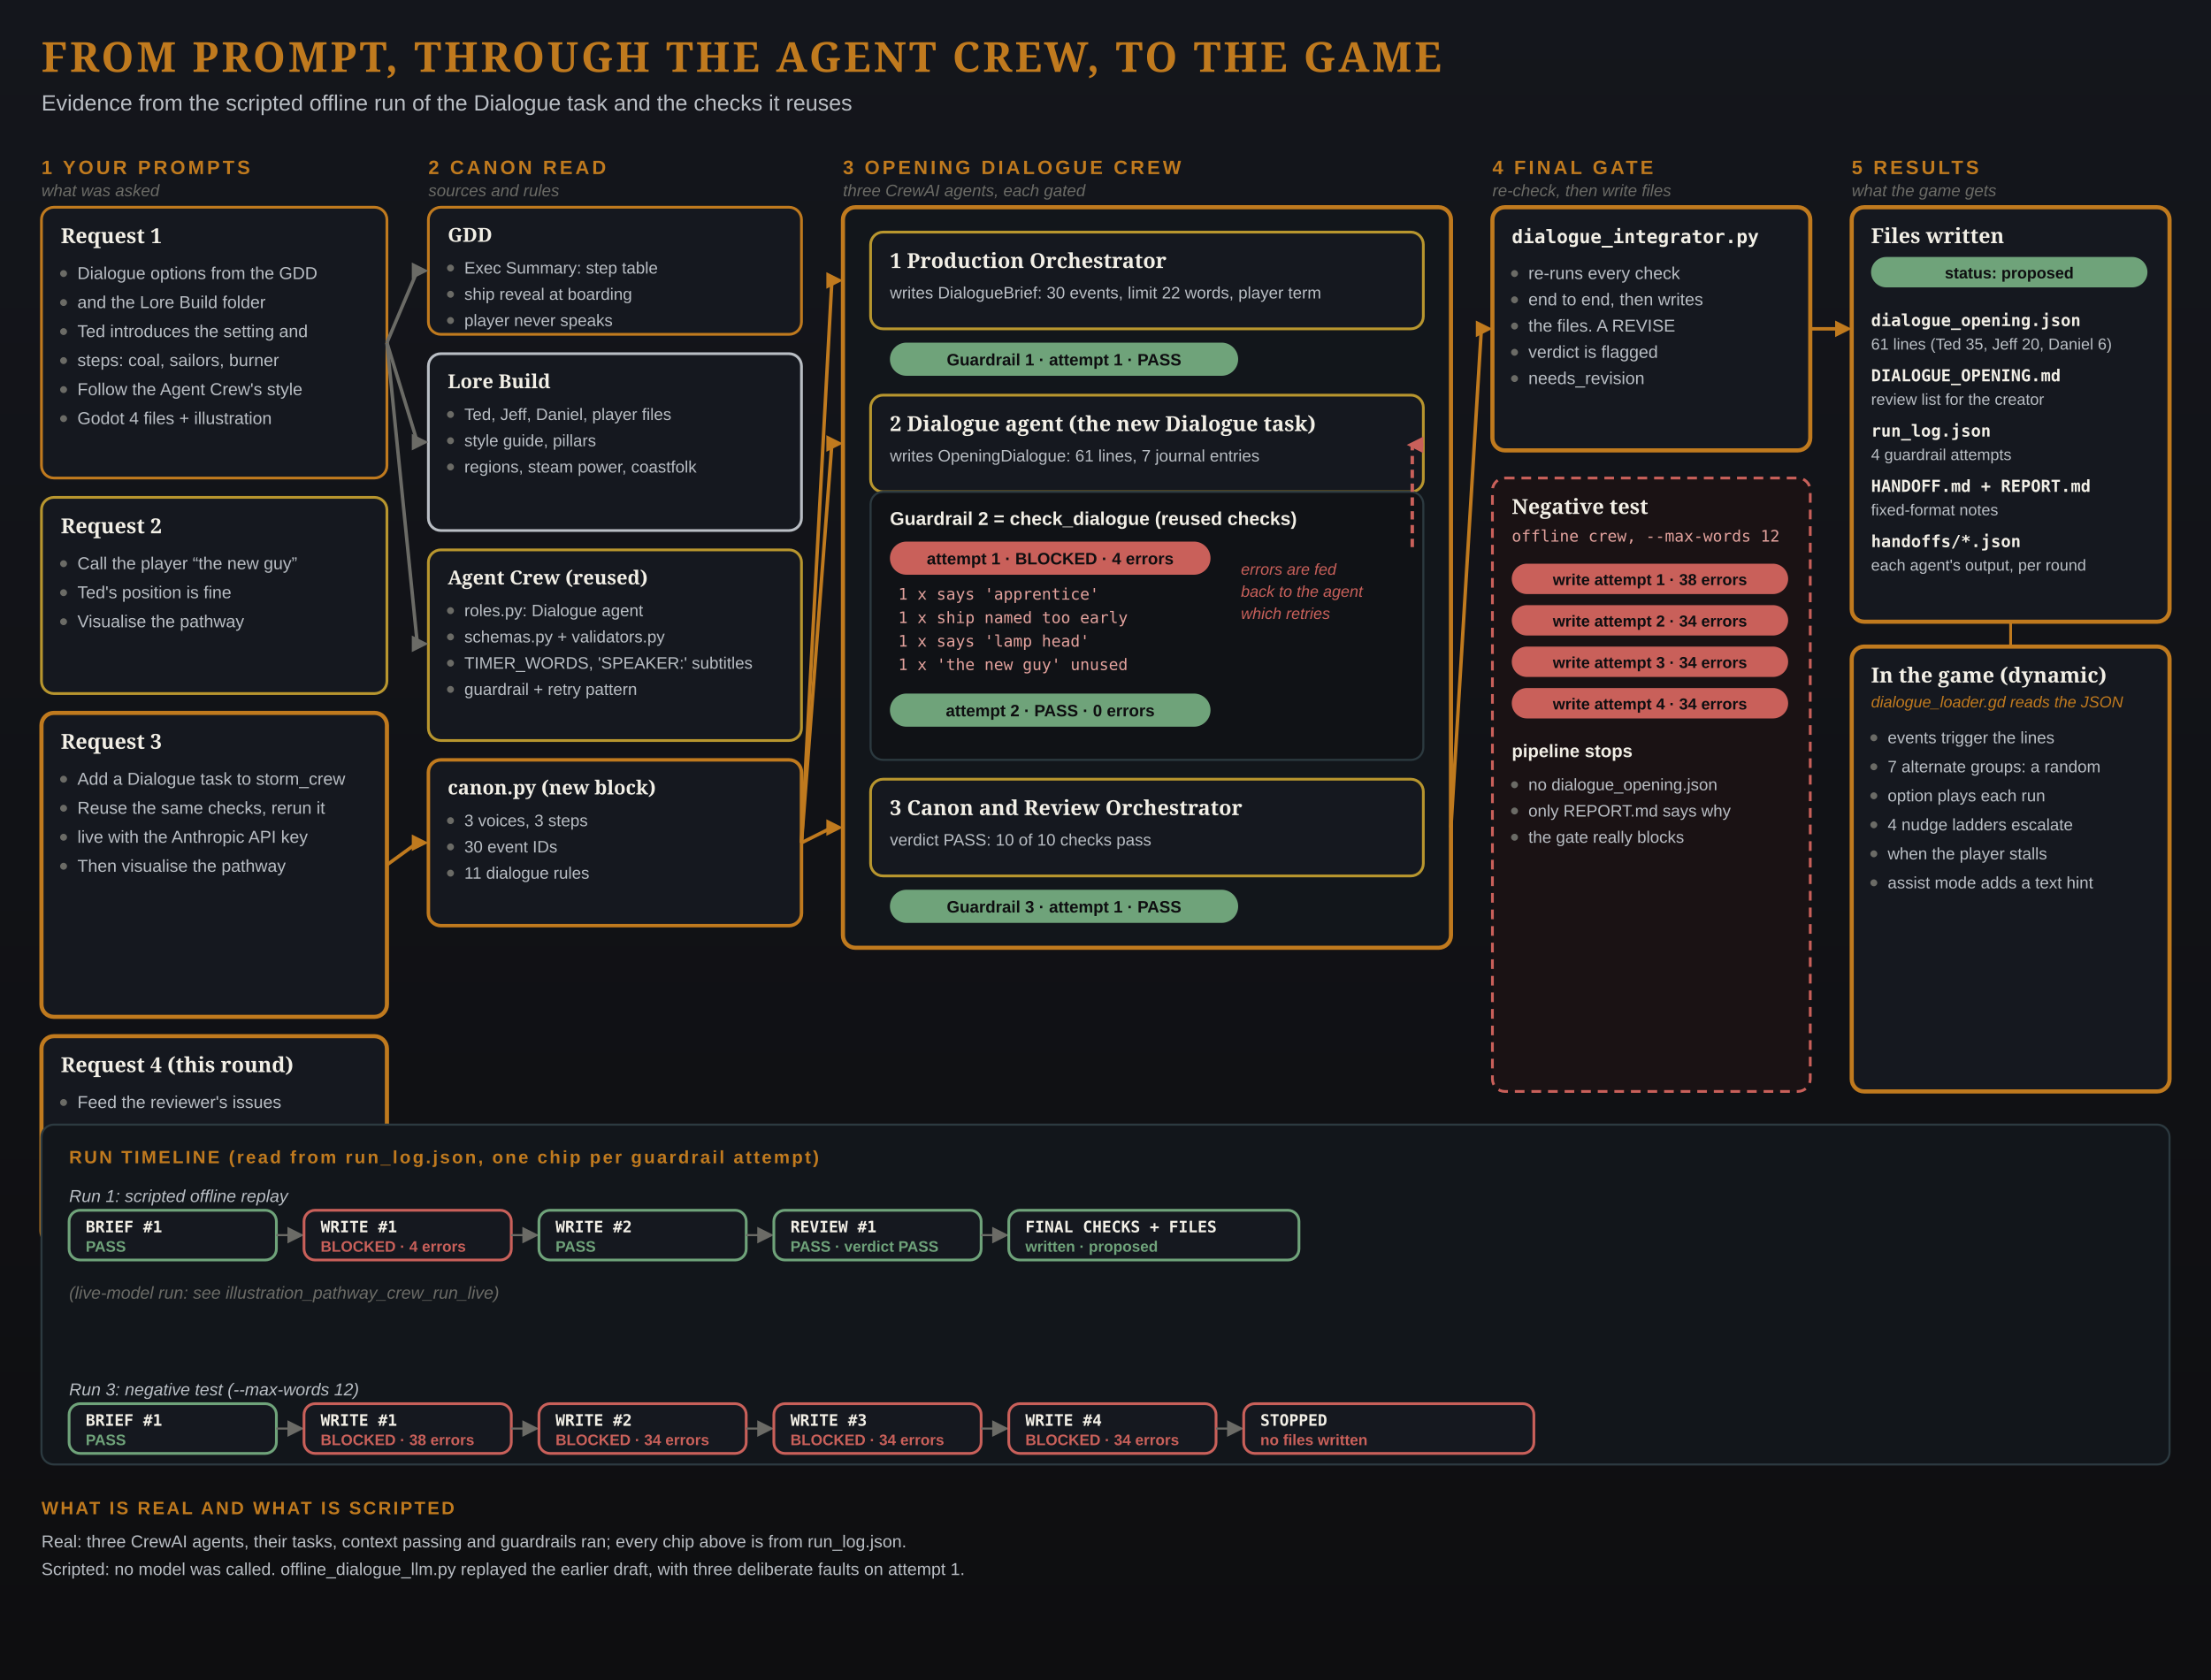
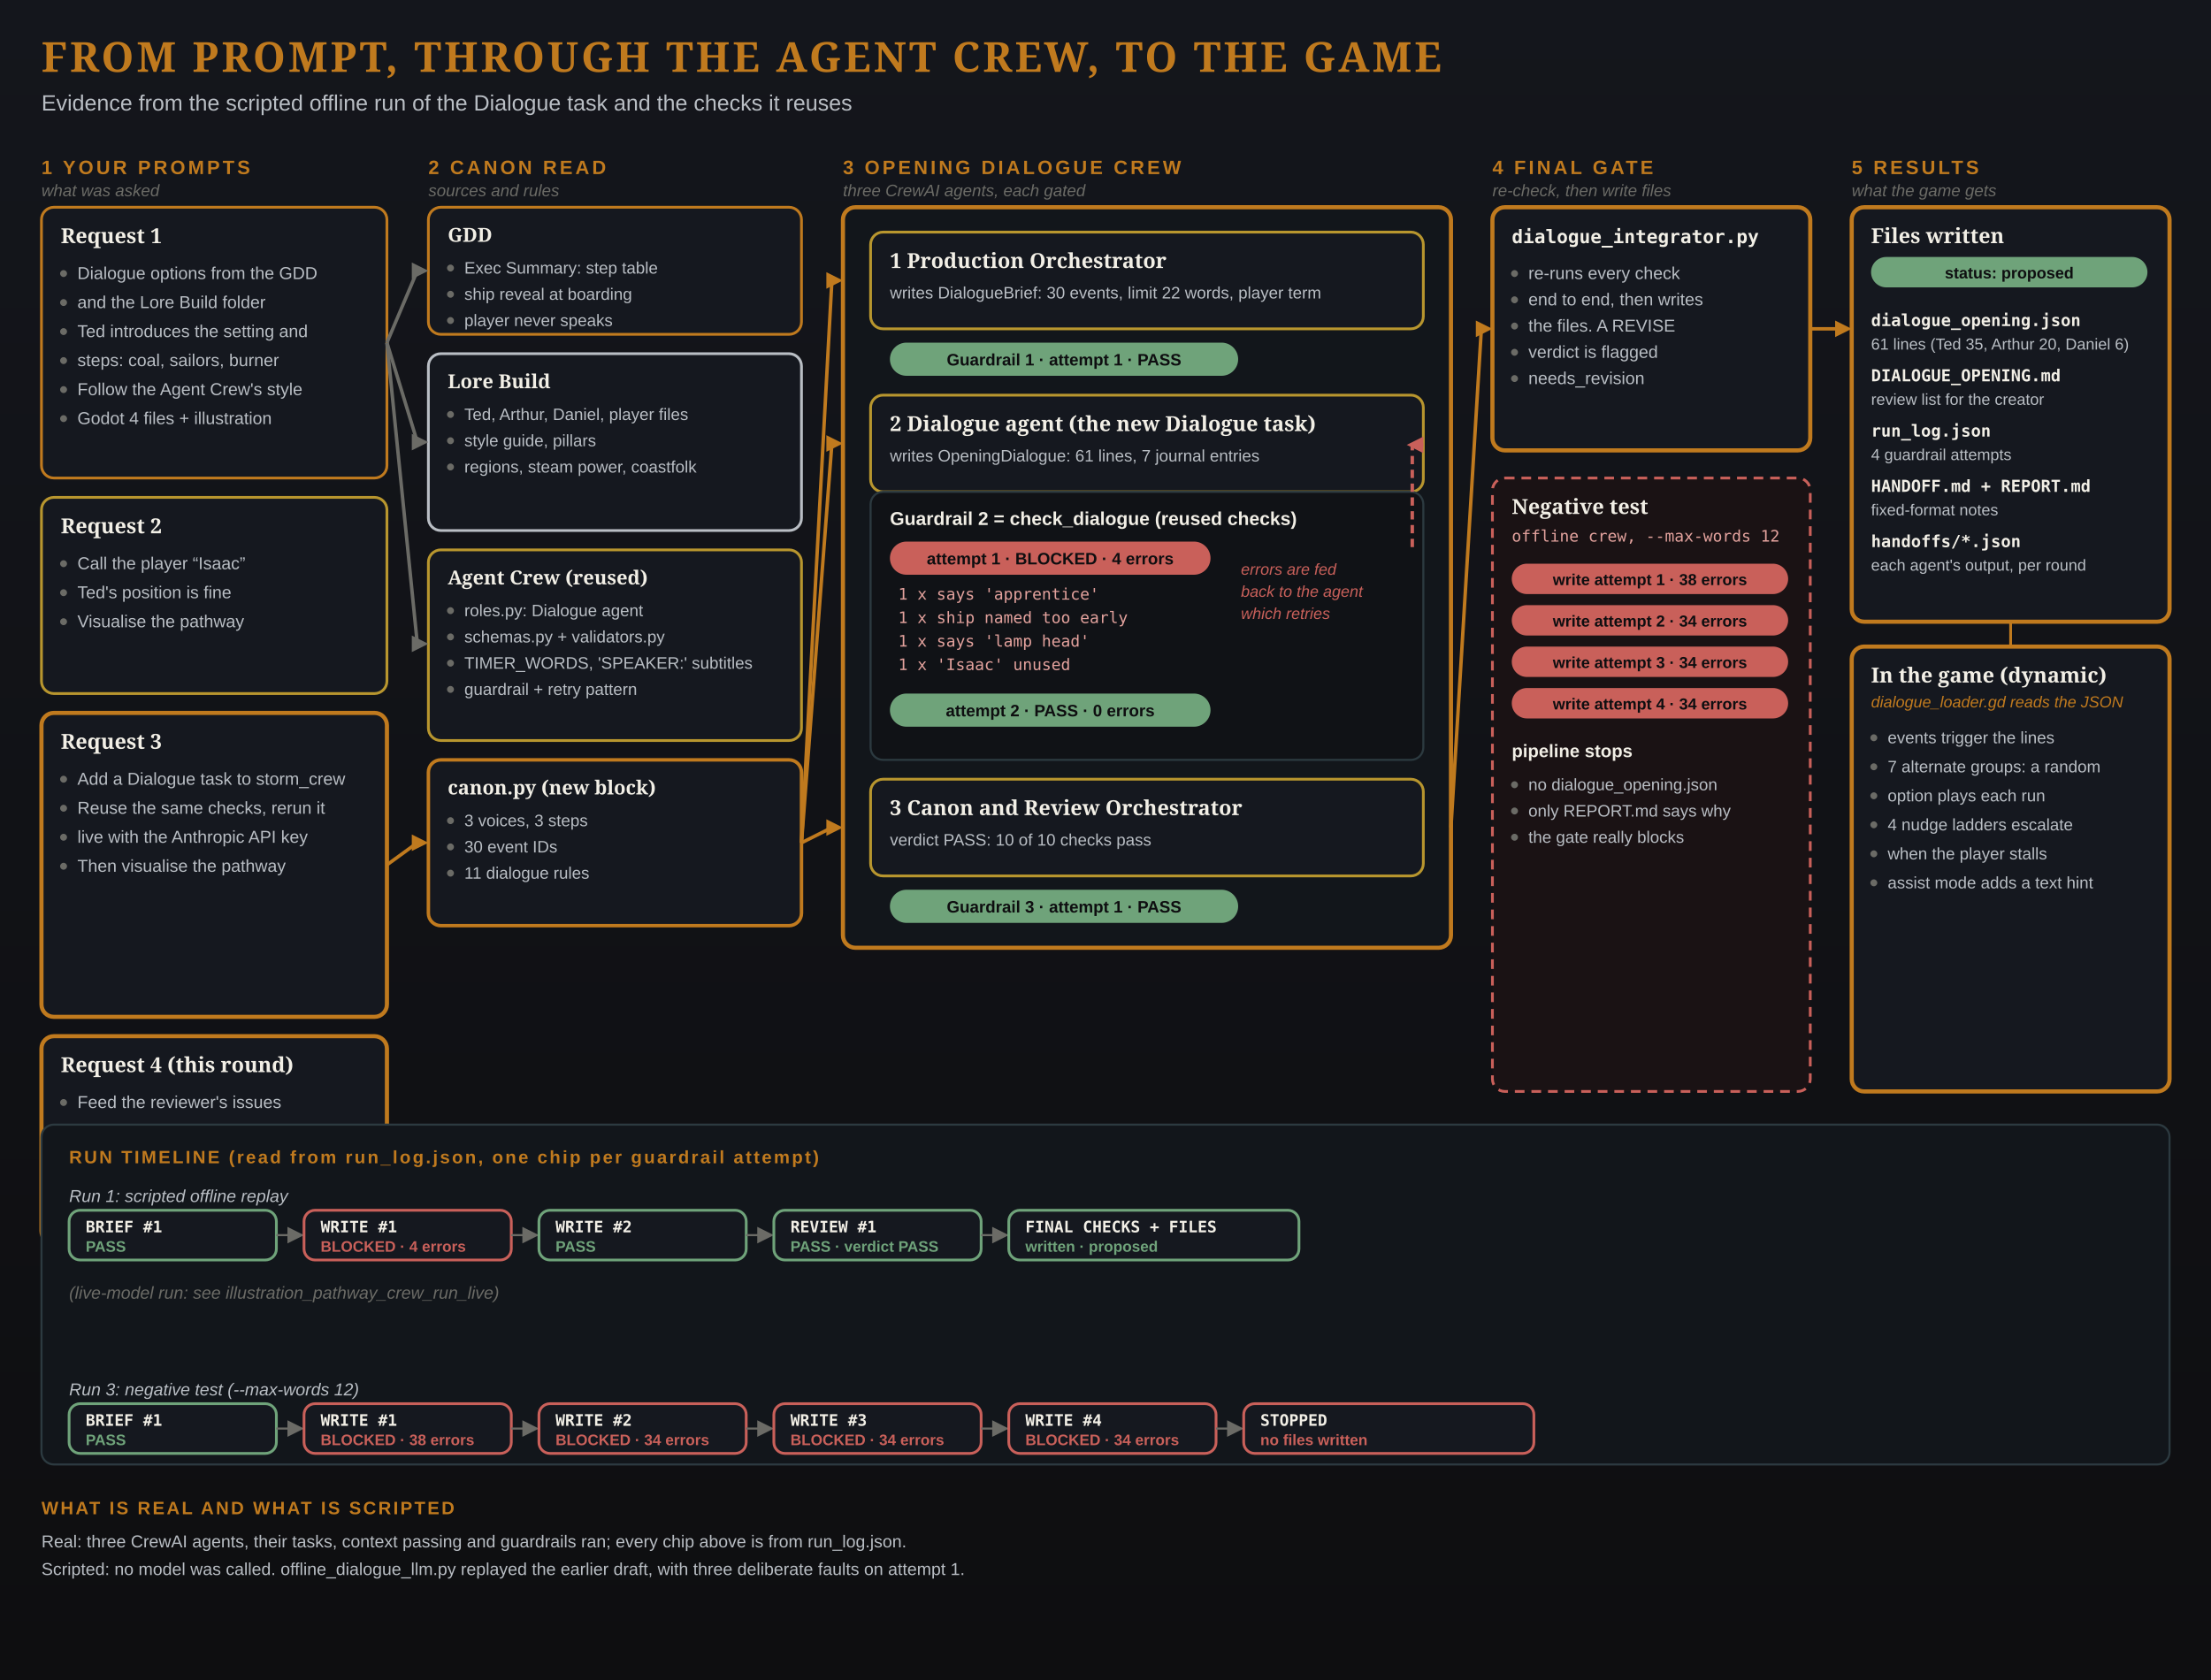
<svg xmlns="http://www.w3.org/2000/svg" viewBox="0 0 1600 1216" width="1600" height="1216">
  <defs>
    <linearGradient id="sky" x1="0" y1="0" x2="0" y2="1">
      <stop offset="0" stop-color="#14161C" />
      <stop offset="1" stop-color="#0E0E10" />
    </linearGradient>
  </defs>
  <rect width="1600" height="1216" fill="url(#sky)" />
  <text x="30" y="52" font-family="Georgia, serif" font-size="30" fill="#C07A1E" font-weight="bold" text-anchor="start" font-style="normal" letter-spacing="2">FROM PROMPT, THROUGH THE AGENT CREW, TO THE GAME</text>
  <text x="30" y="80" font-family="'Segoe UI', Arial, sans-serif" font-size="16" fill="#B9BEC4" font-weight="normal" text-anchor="start" font-style="normal" letter-spacing="0">Evidence from the scripted offline run of the Dialogue task and the checks it reuses</text>
  <text x="30" y="126" font-family="'Segoe UI', Arial, sans-serif" font-size="14" fill="#C07A1E" font-weight="bold" text-anchor="start" font-style="normal" letter-spacing="2">1  YOUR PROMPTS</text>
  <text x="30" y="142" font-family="'Segoe UI', Arial, sans-serif" font-size="12" fill="#6B6B66" font-weight="normal" text-anchor="start" font-style="italic" letter-spacing="0">what was asked</text>
  <text x="310" y="126" font-family="'Segoe UI', Arial, sans-serif" font-size="14" fill="#C07A1E" font-weight="bold" text-anchor="start" font-style="normal" letter-spacing="2">2  CANON READ</text>
  <text x="310" y="142" font-family="'Segoe UI', Arial, sans-serif" font-size="12" fill="#6B6B66" font-weight="normal" text-anchor="start" font-style="italic" letter-spacing="0">sources and rules</text>
  <text x="610" y="126" font-family="'Segoe UI', Arial, sans-serif" font-size="14" fill="#C07A1E" font-weight="bold" text-anchor="start" font-style="normal" letter-spacing="2">3  OPENING DIALOGUE CREW</text>
  <text x="610" y="142" font-family="'Segoe UI', Arial, sans-serif" font-size="12" fill="#6B6B66" font-weight="normal" text-anchor="start" font-style="italic" letter-spacing="0">three CrewAI agents, each gated</text>
  <text x="1080" y="126" font-family="'Segoe UI', Arial, sans-serif" font-size="14" fill="#C07A1E" font-weight="bold" text-anchor="start" font-style="normal" letter-spacing="2">4  FINAL GATE</text>
  <text x="1080" y="142" font-family="'Segoe UI', Arial, sans-serif" font-size="12" fill="#6B6B66" font-weight="normal" text-anchor="start" font-style="italic" letter-spacing="0">re-check, then write files</text>
  <text x="1340" y="126" font-family="'Segoe UI', Arial, sans-serif" font-size="14" fill="#C07A1E" font-weight="bold" text-anchor="start" font-style="normal" letter-spacing="2">5  RESULTS</text>
  <text x="1340" y="142" font-family="'Segoe UI', Arial, sans-serif" font-size="12" fill="#6B6B66" font-weight="normal" text-anchor="start" font-style="italic" letter-spacing="0">what the game gets</text>
  <rect x="30" y="150" width="250" height="196" rx="9" fill="#15181F" stroke="#C07A1E" stroke-width="2" />
  <text x="44" y="176" font-family="Georgia, serif" font-size="15" fill="#F2EFE6" font-weight="bold" text-anchor="start" font-style="normal" letter-spacing="0">Request 1</text>
  <circle cx="46" cy="198" r="2.5" fill="#6B6B66" />
  <text x="56" y="202" font-family="'Segoe UI', Arial, sans-serif" font-size="12.5" fill="#B9BEC4" font-weight="normal" text-anchor="start" font-style="normal" letter-spacing="0">Dialogue options from the GDD</text>
  <circle cx="46" cy="219" r="2.5" fill="#6B6B66" />
  <text x="56" y="223" font-family="'Segoe UI', Arial, sans-serif" font-size="12.5" fill="#B9BEC4" font-weight="normal" text-anchor="start" font-style="normal" letter-spacing="0">and the Lore Build folder</text>
  <circle cx="46" cy="240" r="2.5" fill="#6B6B66" />
  <text x="56" y="244" font-family="'Segoe UI', Arial, sans-serif" font-size="12.5" fill="#B9BEC4" font-weight="normal" text-anchor="start" font-style="normal" letter-spacing="0">Ted introduces the setting and</text>
  <circle cx="46" cy="261" r="2.5" fill="#6B6B66" />
  <text x="56" y="265" font-family="'Segoe UI', Arial, sans-serif" font-size="12.5" fill="#B9BEC4" font-weight="normal" text-anchor="start" font-style="normal" letter-spacing="0">steps: coal, sailors, burner</text>
  <circle cx="46" cy="282" r="2.5" fill="#6B6B66" />
  <text x="56" y="286" font-family="'Segoe UI', Arial, sans-serif" font-size="12.5" fill="#B9BEC4" font-weight="normal" text-anchor="start" font-style="normal" letter-spacing="0">Follow the Agent Crew's style</text>
  <circle cx="46" cy="303" r="2.5" fill="#6B6B66" />
  <text x="56" y="307" font-family="'Segoe UI', Arial, sans-serif" font-size="12.5" fill="#B9BEC4" font-weight="normal" text-anchor="start" font-style="normal" letter-spacing="0">Godot 4 files + illustration</text>
  <rect x="30" y="360" width="250" height="142" rx="9" fill="#15181F" stroke="#B8962E" stroke-width="2" />
  <text x="44" y="386" font-family="Georgia, serif" font-size="15" fill="#F2EFE6" font-weight="bold" text-anchor="start" font-style="normal" letter-spacing="0">Request 2</text>
  <circle cx="46" cy="408" r="2.5" fill="#6B6B66" />
-   <text x="56" y="412" font-family="'Segoe UI', Arial, sans-serif" font-size="12.5" fill="#B9BEC4" font-weight="normal" text-anchor="start" font-style="normal" letter-spacing="0">Call the player “the new guy”</text>
+   <text x="56" y="412" font-family="'Segoe UI', Arial, sans-serif" font-size="12.5" fill="#B9BEC4" font-weight="normal" text-anchor="start" font-style="normal" letter-spacing="0">Call the player “Isaac”</text>
  <circle cx="46" cy="429" r="2.5" fill="#6B6B66" />
  <text x="56" y="433" font-family="'Segoe UI', Arial, sans-serif" font-size="12.5" fill="#B9BEC4" font-weight="normal" text-anchor="start" font-style="normal" letter-spacing="0">Ted's position is fine</text>
  <circle cx="46" cy="450" r="2.5" fill="#6B6B66" />
  <text x="56" y="454" font-family="'Segoe UI', Arial, sans-serif" font-size="12.5" fill="#B9BEC4" font-weight="normal" text-anchor="start" font-style="normal" letter-spacing="0">Visualise the pathway</text>
  <rect x="30" y="516" width="250" height="220" rx="9" fill="#15181F" stroke="#C07A1E" stroke-width="3" />
  <text x="44" y="542" font-family="Georgia, serif" font-size="15" fill="#F2EFE6" font-weight="bold" text-anchor="start" font-style="normal" letter-spacing="0">Request 3</text>
  <circle cx="46" cy="564" r="2.5" fill="#6B6B66" />
  <text x="56" y="568" font-family="'Segoe UI', Arial, sans-serif" font-size="12.5" fill="#B9BEC4" font-weight="normal" text-anchor="start" font-style="normal" letter-spacing="0">Add a Dialogue task to storm_crew</text>
  <circle cx="46" cy="585" r="2.5" fill="#6B6B66" />
  <text x="56" y="589" font-family="'Segoe UI', Arial, sans-serif" font-size="12.5" fill="#B9BEC4" font-weight="normal" text-anchor="start" font-style="normal" letter-spacing="0">Reuse the same checks, rerun it</text>
  <circle cx="46" cy="606" r="2.5" fill="#6B6B66" />
  <text x="56" y="610" font-family="'Segoe UI', Arial, sans-serif" font-size="12.5" fill="#B9BEC4" font-weight="normal" text-anchor="start" font-style="normal" letter-spacing="0">live with the Anthropic API key</text>
  <circle cx="46" cy="627" r="2.5" fill="#6B6B66" />
  <text x="56" y="631" font-family="'Segoe UI', Arial, sans-serif" font-size="12.5" fill="#B9BEC4" font-weight="normal" text-anchor="start" font-style="normal" letter-spacing="0">Then visualise the pathway</text>
  <rect x="30" y="750" width="250" height="150" rx="9" fill="#15181F" stroke="#C07A1E" stroke-width="3" />
  <text x="44" y="776" font-family="Georgia, serif" font-size="15" fill="#F2EFE6" font-weight="bold" text-anchor="start" font-style="normal" letter-spacing="0">Request 4 (this round)</text>
  <circle cx="46" cy="798" r="2.5" fill="#6B6B66" />
  <text x="56" y="802" font-family="'Segoe UI', Arial, sans-serif" font-size="12.5" fill="#B9BEC4" font-weight="normal" text-anchor="start" font-style="normal" letter-spacing="0">Feed the reviewer's issues</text>
  <circle cx="46" cy="819" r="2.5" fill="#6B6B66" />
  <text x="56" y="823" font-family="'Segoe UI', Arial, sans-serif" font-size="12.5" fill="#B9BEC4" font-weight="normal" text-anchor="start" font-style="normal" letter-spacing="0">back to the Dialogue agent</text>
  <circle cx="46" cy="840" r="2.5" fill="#6B6B66" />
  <text x="56" y="844" font-family="'Segoe UI', Arial, sans-serif" font-size="12.5" fill="#B9BEC4" font-weight="normal" text-anchor="start" font-style="normal" letter-spacing="0">Add the iteration to the diagram</text>
  <rect x="310" y="150" width="270" height="92" rx="9" fill="#15181F" stroke="#C07A1E" stroke-width="2" />
  <text x="324" y="175" font-family="Georgia, serif" font-size="14" fill="#F2EFE6" font-weight="bold" text-anchor="start" font-style="normal" letter-spacing="0">GDD</text>
  <circle cx="326" cy="194" r="2.5" fill="#6B6B66" />
  <text x="336" y="198" font-family="'Segoe UI', Arial, sans-serif" font-size="12" fill="#B9BEC4" font-weight="normal" text-anchor="start" font-style="normal" letter-spacing="0">Exec Summary: step table</text>
  <circle cx="326" cy="213" r="2.5" fill="#6B6B66" />
  <text x="336" y="217" font-family="'Segoe UI', Arial, sans-serif" font-size="12" fill="#B9BEC4" font-weight="normal" text-anchor="start" font-style="normal" letter-spacing="0">ship reveal at boarding</text>
  <circle cx="326" cy="232" r="2.5" fill="#6B6B66" />
  <text x="336" y="236" font-family="'Segoe UI', Arial, sans-serif" font-size="12" fill="#B9BEC4" font-weight="normal" text-anchor="start" font-style="normal" letter-spacing="0">player never speaks</text>
  <rect x="310" y="256" width="270" height="128" rx="9" fill="#15181F" stroke="#B9BEC4" stroke-width="2" />
  <text x="324" y="281" font-family="Georgia, serif" font-size="14" fill="#F2EFE6" font-weight="bold" text-anchor="start" font-style="normal" letter-spacing="0">Lore Build</text>
  <circle cx="326" cy="300" r="2.5" fill="#6B6B66" />
-   <text x="336" y="304" font-family="'Segoe UI', Arial, sans-serif" font-size="12" fill="#B9BEC4" font-weight="normal" text-anchor="start" font-style="normal" letter-spacing="0">Ted, Jeff, Daniel, player files</text>
+   <text x="336" y="304" font-family="'Segoe UI', Arial, sans-serif" font-size="12" fill="#B9BEC4" font-weight="normal" text-anchor="start" font-style="normal" letter-spacing="0">Ted, Arthur, Daniel, player files</text>
  <circle cx="326" cy="319" r="2.5" fill="#6B6B66" />
  <text x="336" y="323" font-family="'Segoe UI', Arial, sans-serif" font-size="12" fill="#B9BEC4" font-weight="normal" text-anchor="start" font-style="normal" letter-spacing="0">style guide, pillars</text>
  <circle cx="326" cy="338" r="2.5" fill="#6B6B66" />
  <text x="336" y="342" font-family="'Segoe UI', Arial, sans-serif" font-size="12" fill="#B9BEC4" font-weight="normal" text-anchor="start" font-style="normal" letter-spacing="0">regions, steam power, coastfolk</text>
  <rect x="310" y="398" width="270" height="138" rx="9" fill="#15181F" stroke="#B8962E" stroke-width="2" />
  <text x="324" y="423" font-family="Georgia, serif" font-size="14" fill="#F2EFE6" font-weight="bold" text-anchor="start" font-style="normal" letter-spacing="0">Agent Crew (reused)</text>
  <circle cx="326" cy="442" r="2.5" fill="#6B6B66" />
  <text x="336" y="446" font-family="'Segoe UI', Arial, sans-serif" font-size="12" fill="#B9BEC4" font-weight="normal" text-anchor="start" font-style="normal" letter-spacing="0">roles.py: Dialogue agent</text>
  <circle cx="326" cy="461" r="2.5" fill="#6B6B66" />
  <text x="336" y="465" font-family="'Segoe UI', Arial, sans-serif" font-size="12" fill="#B9BEC4" font-weight="normal" text-anchor="start" font-style="normal" letter-spacing="0">schemas.py + validators.py</text>
  <circle cx="326" cy="480" r="2.5" fill="#6B6B66" />
  <text x="336" y="484" font-family="'Segoe UI', Arial, sans-serif" font-size="12" fill="#B9BEC4" font-weight="normal" text-anchor="start" font-style="normal" letter-spacing="0">TIMER_WORDS, 'SPEAKER:' subtitles</text>
  <circle cx="326" cy="499" r="2.5" fill="#6B6B66" />
  <text x="336" y="503" font-family="'Segoe UI', Arial, sans-serif" font-size="12" fill="#B9BEC4" font-weight="normal" text-anchor="start" font-style="normal" letter-spacing="0">guardrail + retry pattern</text>
  <rect x="310" y="550" width="270" height="120" rx="9" fill="#15181F" stroke="#C07A1E" stroke-width="2.5" />
  <text x="324" y="575" font-family="Georgia, serif" font-size="14" fill="#F2EFE6" font-weight="bold" text-anchor="start" font-style="normal" letter-spacing="0">canon.py (new block)</text>
  <circle cx="326" cy="594" r="2.5" fill="#6B6B66" />
  <text x="336" y="598" font-family="'Segoe UI', Arial, sans-serif" font-size="12" fill="#B9BEC4" font-weight="normal" text-anchor="start" font-style="normal" letter-spacing="0">3 voices, 3 steps</text>
  <circle cx="326" cy="613" r="2.5" fill="#6B6B66" />
  <text x="336" y="617" font-family="'Segoe UI', Arial, sans-serif" font-size="12" fill="#B9BEC4" font-weight="normal" text-anchor="start" font-style="normal" letter-spacing="0">30 event IDs</text>
  <circle cx="326" cy="632" r="2.5" fill="#6B6B66" />
  <text x="336" y="636" font-family="'Segoe UI', Arial, sans-serif" font-size="12" fill="#B9BEC4" font-weight="normal" text-anchor="start" font-style="normal" letter-spacing="0">11 dialogue rules</text>
  <line x1="280" y1="248" x2="302" y2="196" stroke="#6B6B66" stroke-width="2.5" />
  <polygon points="310,196 298,190 298,202" fill="#6B6B66" />
  <line x1="280" y1="248" x2="302" y2="320" stroke="#6B6B66" stroke-width="2.5" />
  <polygon points="310,320 298,314 298,326" fill="#6B6B66" />
  <line x1="280" y1="248" x2="302" y2="466" stroke="#6B6B66" stroke-width="2.5" />
  <polygon points="310,466 298,460 298,472" fill="#6B6B66" />
  <line x1="280" y1="626" x2="302" y2="610" stroke="#C07A1E" stroke-width="2.5" />
  <polygon points="310,610 298,604 298,616" fill="#C07A1E" />
  <rect x="610" y="150" width="440" height="536" rx="9" fill="#12161B" stroke="#C07A1E" stroke-width="3" />
  <rect x="630" y="168" width="400" height="70" rx="9" fill="#15181F" stroke="#B8962E" stroke-width="2" />
  <text x="644" y="194" font-family="Georgia, serif" font-size="15" fill="#F2EFE6" font-weight="bold" text-anchor="start" font-style="normal" letter-spacing="0">1  Production Orchestrator</text>
  <text x="644" y="216" font-family="'Segoe UI', Arial, sans-serif" font-size="12" fill="#B9BEC4" font-weight="normal" text-anchor="start" font-style="normal" letter-spacing="0">writes DialogueBrief: 30 events, limit 22 words, player term</text>
  <rect x="644" y="248" width="252" height="24" rx="12.0" fill="#6FA37A" stroke="#6FA37A" stroke-width="0" />
  <text x="770.0" y="264.5" font-family="'Segoe UI', Arial, sans-serif" font-size="12" fill="#0E0E10" font-weight="bold" text-anchor="middle" font-style="normal" letter-spacing="0">Guardrail 1 · attempt 1 · PASS</text>
  <rect x="630" y="286" width="400" height="70" rx="9" fill="#15181F" stroke="#B8962E" stroke-width="2" />
  <text x="644" y="312" font-family="Georgia, serif" font-size="15" fill="#F2EFE6" font-weight="bold" text-anchor="start" font-style="normal" letter-spacing="0">2  Dialogue agent  (the new Dialogue task)</text>
  <text x="644" y="334" font-family="'Segoe UI', Arial, sans-serif" font-size="12" fill="#B9BEC4" font-weight="normal" text-anchor="start" font-style="normal" letter-spacing="0">writes OpeningDialogue: 61 lines, 7 journal entries</text>
  <rect x="630" y="356" width="400" height="194" rx="9" fill="#101216" stroke="#2C3A40" stroke-width="1.5" />
  <text x="644" y="380" font-family="'Segoe UI', Arial, sans-serif" font-size="13.5" fill="#F2EFE6" font-weight="bold" text-anchor="start" font-style="normal" letter-spacing="0">Guardrail 2 = check_dialogue (reused checks)</text>
  <rect x="644" y="392" width="232" height="24" rx="12.0" fill="#C9605A" stroke="#C9605A" stroke-width="0" />
  <text x="760.0" y="408.5" font-family="'Segoe UI', Arial, sans-serif" font-size="12" fill="#0E0E10" font-weight="bold" text-anchor="middle" font-style="normal" letter-spacing="0">attempt 1 · BLOCKED · 4 errors</text>
  <text x="650" y="434" font-family="Consolas, monospace" font-size="11.5" fill="#E3A29D" font-weight="normal" text-anchor="start" font-style="normal" letter-spacing="0">1 x says 'apprentice'</text>
  <text x="650" y="451" font-family="Consolas, monospace" font-size="11.5" fill="#E3A29D" font-weight="normal" text-anchor="start" font-style="normal" letter-spacing="0">1 x ship named too early</text>
  <text x="650" y="468" font-family="Consolas, monospace" font-size="11.5" fill="#E3A29D" font-weight="normal" text-anchor="start" font-style="normal" letter-spacing="0">1 x says 'lamp head'</text>
-   <text x="650" y="485" font-family="Consolas, monospace" font-size="11.5" fill="#E3A29D" font-weight="normal" text-anchor="start" font-style="normal" letter-spacing="0">1 x 'the new guy' unused</text>
+   <text x="650" y="485" font-family="Consolas, monospace" font-size="11.5" fill="#E3A29D" font-weight="normal" text-anchor="start" font-style="normal" letter-spacing="0">1 x 'Isaac' unused</text>
  <rect x="644" y="502" width="232" height="24" rx="12.0" fill="#6FA37A" stroke="#6FA37A" stroke-width="0" />
  <text x="760.0" y="518.5" font-family="'Segoe UI', Arial, sans-serif" font-size="12" fill="#0E0E10" font-weight="bold" text-anchor="middle" font-style="normal" letter-spacing="0">attempt 2 · PASS · 0 errors</text>
  <text x="898" y="416" font-family="'Segoe UI', Arial, sans-serif" font-size="11.5" fill="#C9605A" font-weight="normal" text-anchor="start" font-style="italic" letter-spacing="0">errors are fed</text>
  <text x="898" y="432" font-family="'Segoe UI', Arial, sans-serif" font-size="11.5" fill="#C9605A" font-weight="normal" text-anchor="start" font-style="italic" letter-spacing="0">back to the agent</text>
  <text x="898" y="448" font-family="'Segoe UI', Arial, sans-serif" font-size="11.5" fill="#C9605A" font-weight="normal" text-anchor="start" font-style="italic" letter-spacing="0">which retries</text>
  <rect x="630" y="564" width="400" height="70" rx="9" fill="#15181F" stroke="#B8962E" stroke-width="2" />
  <text x="644" y="590" font-family="Georgia, serif" font-size="15" fill="#F2EFE6" font-weight="bold" text-anchor="start" font-style="normal" letter-spacing="0">3  Canon and Review Orchestrator</text>
  <text x="644" y="612" font-family="'Segoe UI', Arial, sans-serif" font-size="12" fill="#B9BEC4" font-weight="normal" text-anchor="start" font-style="normal" letter-spacing="0">verdict PASS: 10 of 10 checks pass</text>
  <rect x="644" y="644" width="252" height="24" rx="12.0" fill="#6FA37A" stroke="#6FA37A" stroke-width="0" />
  <text x="770.0" y="660.5" font-family="'Segoe UI', Arial, sans-serif" font-size="12" fill="#0E0E10" font-weight="bold" text-anchor="middle" font-style="normal" letter-spacing="0">Guardrail 3 · attempt 1 · PASS</text>
  <line x1="830.0" y1="356" x2="830.0" y2="356" stroke="#C07A1E" stroke-width="2" />
  <path d="M1022 396 V322 H1030" fill="none" stroke="#C9605A" stroke-width="2.5" stroke-dasharray="6 4" />
  <polygon points="1018,322 1030,316 1030,328" fill="#C9605A" />
  <line x1="580" y1="610" x2="602" y2="203" stroke="#C07A1E" stroke-width="2.5" />
  <polygon points="610,203 598,197 598,209" fill="#C07A1E" />
  <line x1="580" y1="610" x2="602" y2="321" stroke="#C07A1E" stroke-width="2.5" />
  <polygon points="610,321 598,315 598,327" fill="#C07A1E" />
  <line x1="580" y1="610" x2="602" y2="599" stroke="#C07A1E" stroke-width="2.5" />
  <polygon points="610,599 598,593 598,605" fill="#C07A1E" />
  <rect x="1080" y="150" width="230" height="176" rx="9" fill="#15181F" stroke="#C07A1E" stroke-width="3" />
  <text x="1094" y="176" font-family="Consolas, monospace" font-size="13.5" fill="#F2EFE6" font-weight="bold" text-anchor="start" font-style="normal" letter-spacing="0">dialogue_integrator.py</text>
  <circle cx="1096" cy="198" r="2.5" fill="#6B6B66" />
  <text x="1106" y="202" font-family="'Segoe UI', Arial, sans-serif" font-size="12.5" fill="#B9BEC4" font-weight="normal" text-anchor="start" font-style="normal" letter-spacing="0">re-runs every check</text>
  <circle cx="1096" cy="217" r="2.5" fill="#6B6B66" />
  <text x="1106" y="221" font-family="'Segoe UI', Arial, sans-serif" font-size="12.5" fill="#B9BEC4" font-weight="normal" text-anchor="start" font-style="normal" letter-spacing="0">end to end, then writes</text>
  <circle cx="1096" cy="236" r="2.5" fill="#6B6B66" />
  <text x="1106" y="240" font-family="'Segoe UI', Arial, sans-serif" font-size="12.5" fill="#B9BEC4" font-weight="normal" text-anchor="start" font-style="normal" letter-spacing="0">the files. A REVISE</text>
  <circle cx="1096" cy="255" r="2.5" fill="#6B6B66" />
  <text x="1106" y="259" font-family="'Segoe UI', Arial, sans-serif" font-size="12.5" fill="#B9BEC4" font-weight="normal" text-anchor="start" font-style="normal" letter-spacing="0">verdict is flagged</text>
  <circle cx="1096" cy="274" r="2.5" fill="#6B6B66" />
  <text x="1106" y="278" font-family="'Segoe UI', Arial, sans-serif" font-size="12.5" fill="#B9BEC4" font-weight="normal" text-anchor="start" font-style="normal" letter-spacing="0">needs_revision</text>
  <line x1="1050" y1="599" x2="1072" y2="238" stroke="#C07A1E" stroke-width="2.5" />
  <polygon points="1080,238 1068,232 1068,244" fill="#C07A1E" />
  <rect x="1080" y="346" width="230" height="444" rx="9" fill="#1A1214" stroke="#C9605A" stroke-width="2" stroke-dasharray="7 5" />
  <text x="1094" y="372" font-family="Georgia, serif" font-size="15" fill="#F2EFE6" font-weight="bold" text-anchor="start" font-style="normal" letter-spacing="0">Negative test</text>
  <text x="1094" y="392" font-family="Consolas, monospace" font-size="11.5" fill="#E3A29D" font-weight="normal" text-anchor="start" font-style="normal" letter-spacing="0">offline crew, --max-words 12</text>
  <rect x="1094" y="408" width="200" height="22" rx="11.0" fill="#C9605A" stroke="#C9605A" stroke-width="0" />
  <text x="1194.0" y="423.5" font-family="'Segoe UI', Arial, sans-serif" font-size="11.5" fill="#0E0E10" font-weight="bold" text-anchor="middle" font-style="normal" letter-spacing="0">write attempt 1 · 38 errors</text>
  <rect x="1094" y="438" width="200" height="22" rx="11.0" fill="#C9605A" stroke="#C9605A" stroke-width="0" />
  <text x="1194.0" y="453.5" font-family="'Segoe UI', Arial, sans-serif" font-size="11.5" fill="#0E0E10" font-weight="bold" text-anchor="middle" font-style="normal" letter-spacing="0">write attempt 2 · 34 errors</text>
  <rect x="1094" y="468" width="200" height="22" rx="11.0" fill="#C9605A" stroke="#C9605A" stroke-width="0" />
  <text x="1194.0" y="483.5" font-family="'Segoe UI', Arial, sans-serif" font-size="11.5" fill="#0E0E10" font-weight="bold" text-anchor="middle" font-style="normal" letter-spacing="0">write attempt 3 · 34 errors</text>
  <rect x="1094" y="498" width="200" height="22" rx="11.0" fill="#C9605A" stroke="#C9605A" stroke-width="0" />
  <text x="1194.0" y="513.5" font-family="'Segoe UI', Arial, sans-serif" font-size="11.5" fill="#0E0E10" font-weight="bold" text-anchor="middle" font-style="normal" letter-spacing="0">write attempt 4 · 34 errors</text>
  <text x="1094" y="548" font-family="'Segoe UI', Arial, sans-serif" font-size="13" fill="#F2EFE6" font-weight="bold" text-anchor="start" font-style="normal" letter-spacing="0">pipeline stops</text>
  <circle cx="1096" cy="568" r="2.5" fill="#6B6B66" />
  <text x="1106" y="572" font-family="'Segoe UI', Arial, sans-serif" font-size="12" fill="#B9BEC4" font-weight="normal" text-anchor="start" font-style="normal" letter-spacing="0">no dialogue_opening.json</text>
  <circle cx="1096" cy="587" r="2.5" fill="#6B6B66" />
  <text x="1106" y="591" font-family="'Segoe UI', Arial, sans-serif" font-size="12" fill="#B9BEC4" font-weight="normal" text-anchor="start" font-style="normal" letter-spacing="0">only REPORT.md says why</text>
  <circle cx="1096" cy="606" r="2.5" fill="#6B6B66" />
  <text x="1106" y="610" font-family="'Segoe UI', Arial, sans-serif" font-size="12" fill="#B9BEC4" font-weight="normal" text-anchor="start" font-style="normal" letter-spacing="0">the gate really blocks</text>
  <rect x="1340" y="150" width="230" height="300" rx="9" fill="#15181F" stroke="#C07A1E" stroke-width="3" />
  <text x="1354" y="176" font-family="Georgia, serif" font-size="15" fill="#F2EFE6" font-weight="bold" text-anchor="start" font-style="normal" letter-spacing="0">Files written</text>
  <rect x="1354" y="186" width="200" height="22" rx="11.0" fill="#6FA37A" stroke="#6FA37A" stroke-width="0" />
  <text x="1454.0" y="201.5" font-family="'Segoe UI', Arial, sans-serif" font-size="11.5" fill="#0E0E10" font-weight="bold" text-anchor="middle" font-style="normal" letter-spacing="0">status: proposed</text>
  <text x="1354" y="236" font-family="Consolas, monospace" font-size="12" fill="#F2EFE6" font-weight="bold" text-anchor="start" font-style="normal" letter-spacing="0">dialogue_opening.json</text>
-   <text x="1354" y="253" font-family="'Segoe UI', Arial, sans-serif" font-size="11.5" fill="#B9BEC4" font-weight="normal" text-anchor="start" font-style="normal" letter-spacing="0">61 lines (Ted 35, Jeff 20, Daniel 6)</text>
+   <text x="1354" y="253" font-family="'Segoe UI', Arial, sans-serif" font-size="11.5" fill="#B9BEC4" font-weight="normal" text-anchor="start" font-style="normal" letter-spacing="0">61 lines (Ted 35, Arthur 20, Daniel 6)</text>
  <text x="1354" y="276" font-family="Consolas, monospace" font-size="12" fill="#F2EFE6" font-weight="bold" text-anchor="start" font-style="normal" letter-spacing="0">DIALOGUE_OPENING.md</text>
  <text x="1354" y="293" font-family="'Segoe UI', Arial, sans-serif" font-size="11.5" fill="#B9BEC4" font-weight="normal" text-anchor="start" font-style="normal" letter-spacing="0">review list for the creator</text>
  <text x="1354" y="316" font-family="Consolas, monospace" font-size="12" fill="#F2EFE6" font-weight="bold" text-anchor="start" font-style="normal" letter-spacing="0">run_log.json</text>
  <text x="1354" y="333" font-family="'Segoe UI', Arial, sans-serif" font-size="11.5" fill="#B9BEC4" font-weight="normal" text-anchor="start" font-style="normal" letter-spacing="0">4 guardrail attempts</text>
  <text x="1354" y="356" font-family="Consolas, monospace" font-size="12" fill="#F2EFE6" font-weight="bold" text-anchor="start" font-style="normal" letter-spacing="0">HANDOFF.md + REPORT.md</text>
  <text x="1354" y="373" font-family="'Segoe UI', Arial, sans-serif" font-size="11.5" fill="#B9BEC4" font-weight="normal" text-anchor="start" font-style="normal" letter-spacing="0">fixed-format notes</text>
  <text x="1354" y="396" font-family="Consolas, monospace" font-size="12" fill="#F2EFE6" font-weight="bold" text-anchor="start" font-style="normal" letter-spacing="0">handoffs/*.json</text>
  <text x="1354" y="413" font-family="'Segoe UI', Arial, sans-serif" font-size="11.5" fill="#B9BEC4" font-weight="normal" text-anchor="start" font-style="normal" letter-spacing="0">each agent's output, per round</text>
  <line x1="1310" y1="238" x2="1332" y2="238" stroke="#C07A1E" stroke-width="2.5" />
  <polygon points="1340,238 1328,232 1328,244" fill="#C07A1E" />
  <rect x="1340" y="468" width="230" height="322" rx="9" fill="#15181F" stroke="#C07A1E" stroke-width="3" />
  <text x="1354" y="494" font-family="Georgia, serif" font-size="15" fill="#F2EFE6" font-weight="bold" text-anchor="start" font-style="normal" letter-spacing="0">In the game (dynamic)</text>
  <text x="1354" y="512" font-family="'Segoe UI', Arial, sans-serif" font-size="11.5" fill="#C07A1E" font-weight="normal" text-anchor="start" font-style="italic" letter-spacing="0">dialogue_loader.gd reads the JSON</text>
  <circle cx="1356" cy="534" r="2.5" fill="#6B6B66" />
  <text x="1366" y="538" font-family="'Segoe UI', Arial, sans-serif" font-size="12" fill="#B9BEC4" font-weight="normal" text-anchor="start" font-style="normal" letter-spacing="0">events trigger the lines</text>
  <circle cx="1356" cy="555" r="2.5" fill="#6B6B66" />
  <text x="1366" y="559" font-family="'Segoe UI', Arial, sans-serif" font-size="12" fill="#B9BEC4" font-weight="normal" text-anchor="start" font-style="normal" letter-spacing="0">7 alternate groups: a random</text>
  <circle cx="1356" cy="576" r="2.5" fill="#6B6B66" />
  <text x="1366" y="580" font-family="'Segoe UI', Arial, sans-serif" font-size="12" fill="#B9BEC4" font-weight="normal" text-anchor="start" font-style="normal" letter-spacing="0">option plays each run</text>
  <circle cx="1356" cy="597" r="2.5" fill="#6B6B66" />
  <text x="1366" y="601" font-family="'Segoe UI', Arial, sans-serif" font-size="12" fill="#B9BEC4" font-weight="normal" text-anchor="start" font-style="normal" letter-spacing="0">4 nudge ladders escalate</text>
  <circle cx="1356" cy="618" r="2.5" fill="#6B6B66" />
  <text x="1366" y="622" font-family="'Segoe UI', Arial, sans-serif" font-size="12" fill="#B9BEC4" font-weight="normal" text-anchor="start" font-style="normal" letter-spacing="0">when the player stalls</text>
  <circle cx="1356" cy="639" r="2.5" fill="#6B6B66" />
  <text x="1366" y="643" font-family="'Segoe UI', Arial, sans-serif" font-size="12" fill="#B9BEC4" font-weight="normal" text-anchor="start" font-style="normal" letter-spacing="0">assist mode adds a text hint</text>
  <line x1="1455.0" y1="450" x2="1455.0" y2="468" stroke="#C07A1E" stroke-width="2" />
  <rect x="30" y="814" width="1540" height="246" rx="9" fill="#12161B" stroke="#2C3A40" stroke-width="1.5" />
  <text x="50" y="842" font-family="'Segoe UI', Arial, sans-serif" font-size="13" fill="#C07A1E" font-weight="bold" text-anchor="start" font-style="normal" letter-spacing="1.5">RUN TIMELINE  (read from run_log.json, one chip per guardrail attempt)</text>
  <text x="50" y="870" font-family="'Segoe UI', Arial, sans-serif" font-size="12.5" fill="#B9BEC4" font-weight="normal" text-anchor="start" font-style="italic" letter-spacing="0">Run 1: scripted offline replay</text>
  <rect x="50" y="876" width="150" height="36" rx="8" fill="#15181F" stroke="#6FA37A" stroke-width="2" />
  <text x="62" y="892" font-family="Consolas, monospace" font-size="11.5" fill="#F2EFE6" font-weight="bold" text-anchor="start" font-style="normal" letter-spacing="0">BRIEF #1</text>
  <text x="62" y="906" font-family="'Segoe UI', Arial, sans-serif" font-size="11" fill="#6FA37A" font-weight="bold" text-anchor="start" font-style="normal" letter-spacing="0">PASS</text>
  <line x1="200" y1="894" x2="212" y2="894" stroke="#6B6B66" stroke-width="1.5" />
  <polygon points="220,894 208,888 208,900" fill="#6B6B66" />
  <rect x="220" y="876" width="150" height="36" rx="8" fill="#15181F" stroke="#C9605A" stroke-width="2" />
  <text x="232" y="892" font-family="Consolas, monospace" font-size="11.5" fill="#F2EFE6" font-weight="bold" text-anchor="start" font-style="normal" letter-spacing="0">WRITE #1</text>
  <text x="232" y="906" font-family="'Segoe UI', Arial, sans-serif" font-size="11" fill="#C9605A" font-weight="bold" text-anchor="start" font-style="normal" letter-spacing="0">BLOCKED · 4 errors</text>
  <line x1="370" y1="894" x2="382" y2="894" stroke="#6B6B66" stroke-width="1.5" />
  <polygon points="390,894 378,888 378,900" fill="#6B6B66" />
  <rect x="390" y="876" width="150" height="36" rx="8" fill="#15181F" stroke="#6FA37A" stroke-width="2" />
  <text x="402" y="892" font-family="Consolas, monospace" font-size="11.5" fill="#F2EFE6" font-weight="bold" text-anchor="start" font-style="normal" letter-spacing="0">WRITE #2</text>
  <text x="402" y="906" font-family="'Segoe UI', Arial, sans-serif" font-size="11" fill="#6FA37A" font-weight="bold" text-anchor="start" font-style="normal" letter-spacing="0">PASS</text>
  <line x1="540" y1="894" x2="552" y2="894" stroke="#6B6B66" stroke-width="1.5" />
  <polygon points="560,894 548,888 548,900" fill="#6B6B66" />
  <rect x="560" y="876" width="150" height="36" rx="8" fill="#15181F" stroke="#6FA37A" stroke-width="2" />
  <text x="572" y="892" font-family="Consolas, monospace" font-size="11.5" fill="#F2EFE6" font-weight="bold" text-anchor="start" font-style="normal" letter-spacing="0">REVIEW #1</text>
  <text x="572" y="906" font-family="'Segoe UI', Arial, sans-serif" font-size="11" fill="#6FA37A" font-weight="bold" text-anchor="start" font-style="normal" letter-spacing="0">PASS · verdict PASS</text>
  <line x1="710" y1="894" x2="722" y2="894" stroke="#6B6B66" stroke-width="1.5" />
  <polygon points="730,894 718,888 718,900" fill="#6B6B66" />
  <rect x="730" y="876" width="210" height="36" rx="8" fill="#15181F" stroke="#6FA37A" stroke-width="2" />
  <text x="742" y="892" font-family="Consolas, monospace" font-size="11.5" fill="#F2EFE6" font-weight="bold" text-anchor="start" font-style="normal" letter-spacing="0">FINAL CHECKS + FILES</text>
  <text x="742" y="906" font-family="'Segoe UI', Arial, sans-serif" font-size="11" fill="#6FA37A" font-weight="bold" text-anchor="start" font-style="normal" letter-spacing="0">written · proposed</text>
  <text x="50" y="940" font-family="'Segoe UI', Arial, sans-serif" font-size="12.5" fill="#6B6B66" font-weight="normal" text-anchor="start" font-style="italic" letter-spacing="0">(live-model run: see illustration_pathway_crew_run_live)</text>
  <text x="50" y="1010" font-family="'Segoe UI', Arial, sans-serif" font-size="12.5" fill="#B9BEC4" font-weight="normal" text-anchor="start" font-style="italic" letter-spacing="0">Run 3: negative test (--max-words 12)</text>
  <rect x="50" y="1016" width="150" height="36" rx="8" fill="#15181F" stroke="#6FA37A" stroke-width="2" />
  <text x="62" y="1032" font-family="Consolas, monospace" font-size="11.5" fill="#F2EFE6" font-weight="bold" text-anchor="start" font-style="normal" letter-spacing="0">BRIEF #1</text>
  <text x="62" y="1046" font-family="'Segoe UI', Arial, sans-serif" font-size="11" fill="#6FA37A" font-weight="bold" text-anchor="start" font-style="normal" letter-spacing="0">PASS</text>
  <line x1="200" y1="1034" x2="212" y2="1034" stroke="#6B6B66" stroke-width="1.5" />
  <polygon points="220,1034 208,1028 208,1040" fill="#6B6B66" />
  <rect x="220" y="1016" width="150" height="36" rx="8" fill="#15181F" stroke="#C9605A" stroke-width="2" />
  <text x="232" y="1032" font-family="Consolas, monospace" font-size="11.5" fill="#F2EFE6" font-weight="bold" text-anchor="start" font-style="normal" letter-spacing="0">WRITE #1</text>
  <text x="232" y="1046" font-family="'Segoe UI', Arial, sans-serif" font-size="11" fill="#C9605A" font-weight="bold" text-anchor="start" font-style="normal" letter-spacing="0">BLOCKED · 38 errors</text>
  <line x1="370" y1="1034" x2="382" y2="1034" stroke="#6B6B66" stroke-width="1.5" />
  <polygon points="390,1034 378,1028 378,1040" fill="#6B6B66" />
  <rect x="390" y="1016" width="150" height="36" rx="8" fill="#15181F" stroke="#C9605A" stroke-width="2" />
  <text x="402" y="1032" font-family="Consolas, monospace" font-size="11.5" fill="#F2EFE6" font-weight="bold" text-anchor="start" font-style="normal" letter-spacing="0">WRITE #2</text>
  <text x="402" y="1046" font-family="'Segoe UI', Arial, sans-serif" font-size="11" fill="#C9605A" font-weight="bold" text-anchor="start" font-style="normal" letter-spacing="0">BLOCKED · 34 errors</text>
  <line x1="540" y1="1034" x2="552" y2="1034" stroke="#6B6B66" stroke-width="1.5" />
  <polygon points="560,1034 548,1028 548,1040" fill="#6B6B66" />
  <rect x="560" y="1016" width="150" height="36" rx="8" fill="#15181F" stroke="#C9605A" stroke-width="2" />
  <text x="572" y="1032" font-family="Consolas, monospace" font-size="11.5" fill="#F2EFE6" font-weight="bold" text-anchor="start" font-style="normal" letter-spacing="0">WRITE #3</text>
  <text x="572" y="1046" font-family="'Segoe UI', Arial, sans-serif" font-size="11" fill="#C9605A" font-weight="bold" text-anchor="start" font-style="normal" letter-spacing="0">BLOCKED · 34 errors</text>
  <line x1="710" y1="1034" x2="722" y2="1034" stroke="#6B6B66" stroke-width="1.5" />
  <polygon points="730,1034 718,1028 718,1040" fill="#6B6B66" />
  <rect x="730" y="1016" width="150" height="36" rx="8" fill="#15181F" stroke="#C9605A" stroke-width="2" />
  <text x="742" y="1032" font-family="Consolas, monospace" font-size="11.5" fill="#F2EFE6" font-weight="bold" text-anchor="start" font-style="normal" letter-spacing="0">WRITE #4</text>
  <text x="742" y="1046" font-family="'Segoe UI', Arial, sans-serif" font-size="11" fill="#C9605A" font-weight="bold" text-anchor="start" font-style="normal" letter-spacing="0">BLOCKED · 34 errors</text>
  <line x1="880" y1="1034" x2="892" y2="1034" stroke="#6B6B66" stroke-width="1.5" />
  <polygon points="900,1034 888,1028 888,1040" fill="#6B6B66" />
  <rect x="900" y="1016" width="210" height="36" rx="8" fill="#15181F" stroke="#C9605A" stroke-width="2" />
  <text x="912" y="1032" font-family="Consolas, monospace" font-size="11.5" fill="#F2EFE6" font-weight="bold" text-anchor="start" font-style="normal" letter-spacing="0">STOPPED</text>
  <text x="912" y="1046" font-family="'Segoe UI', Arial, sans-serif" font-size="11" fill="#C9605A" font-weight="bold" text-anchor="start" font-style="normal" letter-spacing="0">no files written</text>
  <text x="30" y="1096" font-family="'Segoe UI', Arial, sans-serif" font-size="13" fill="#C07A1E" font-weight="bold" text-anchor="start" font-style="normal" letter-spacing="1.5">WHAT IS REAL AND WHAT IS SCRIPTED</text>
  <text x="30" y="1120" font-family="'Segoe UI', Arial, sans-serif" font-size="12.5" fill="#B9BEC4" font-weight="normal" text-anchor="start" font-style="normal" letter-spacing="0">Real: three CrewAI agents, their tasks, context passing and guardrails ran; every chip above is from run_log.json.</text>
  <text x="30" y="1140" font-family="'Segoe UI', Arial, sans-serif" font-size="12.5" fill="#B9BEC4" font-weight="normal" text-anchor="start" font-style="normal" letter-spacing="0">Scripted: no model was called. offline_dialogue_llm.py replayed the earlier draft, with three deliberate faults on attempt 1.</text>
</svg>
